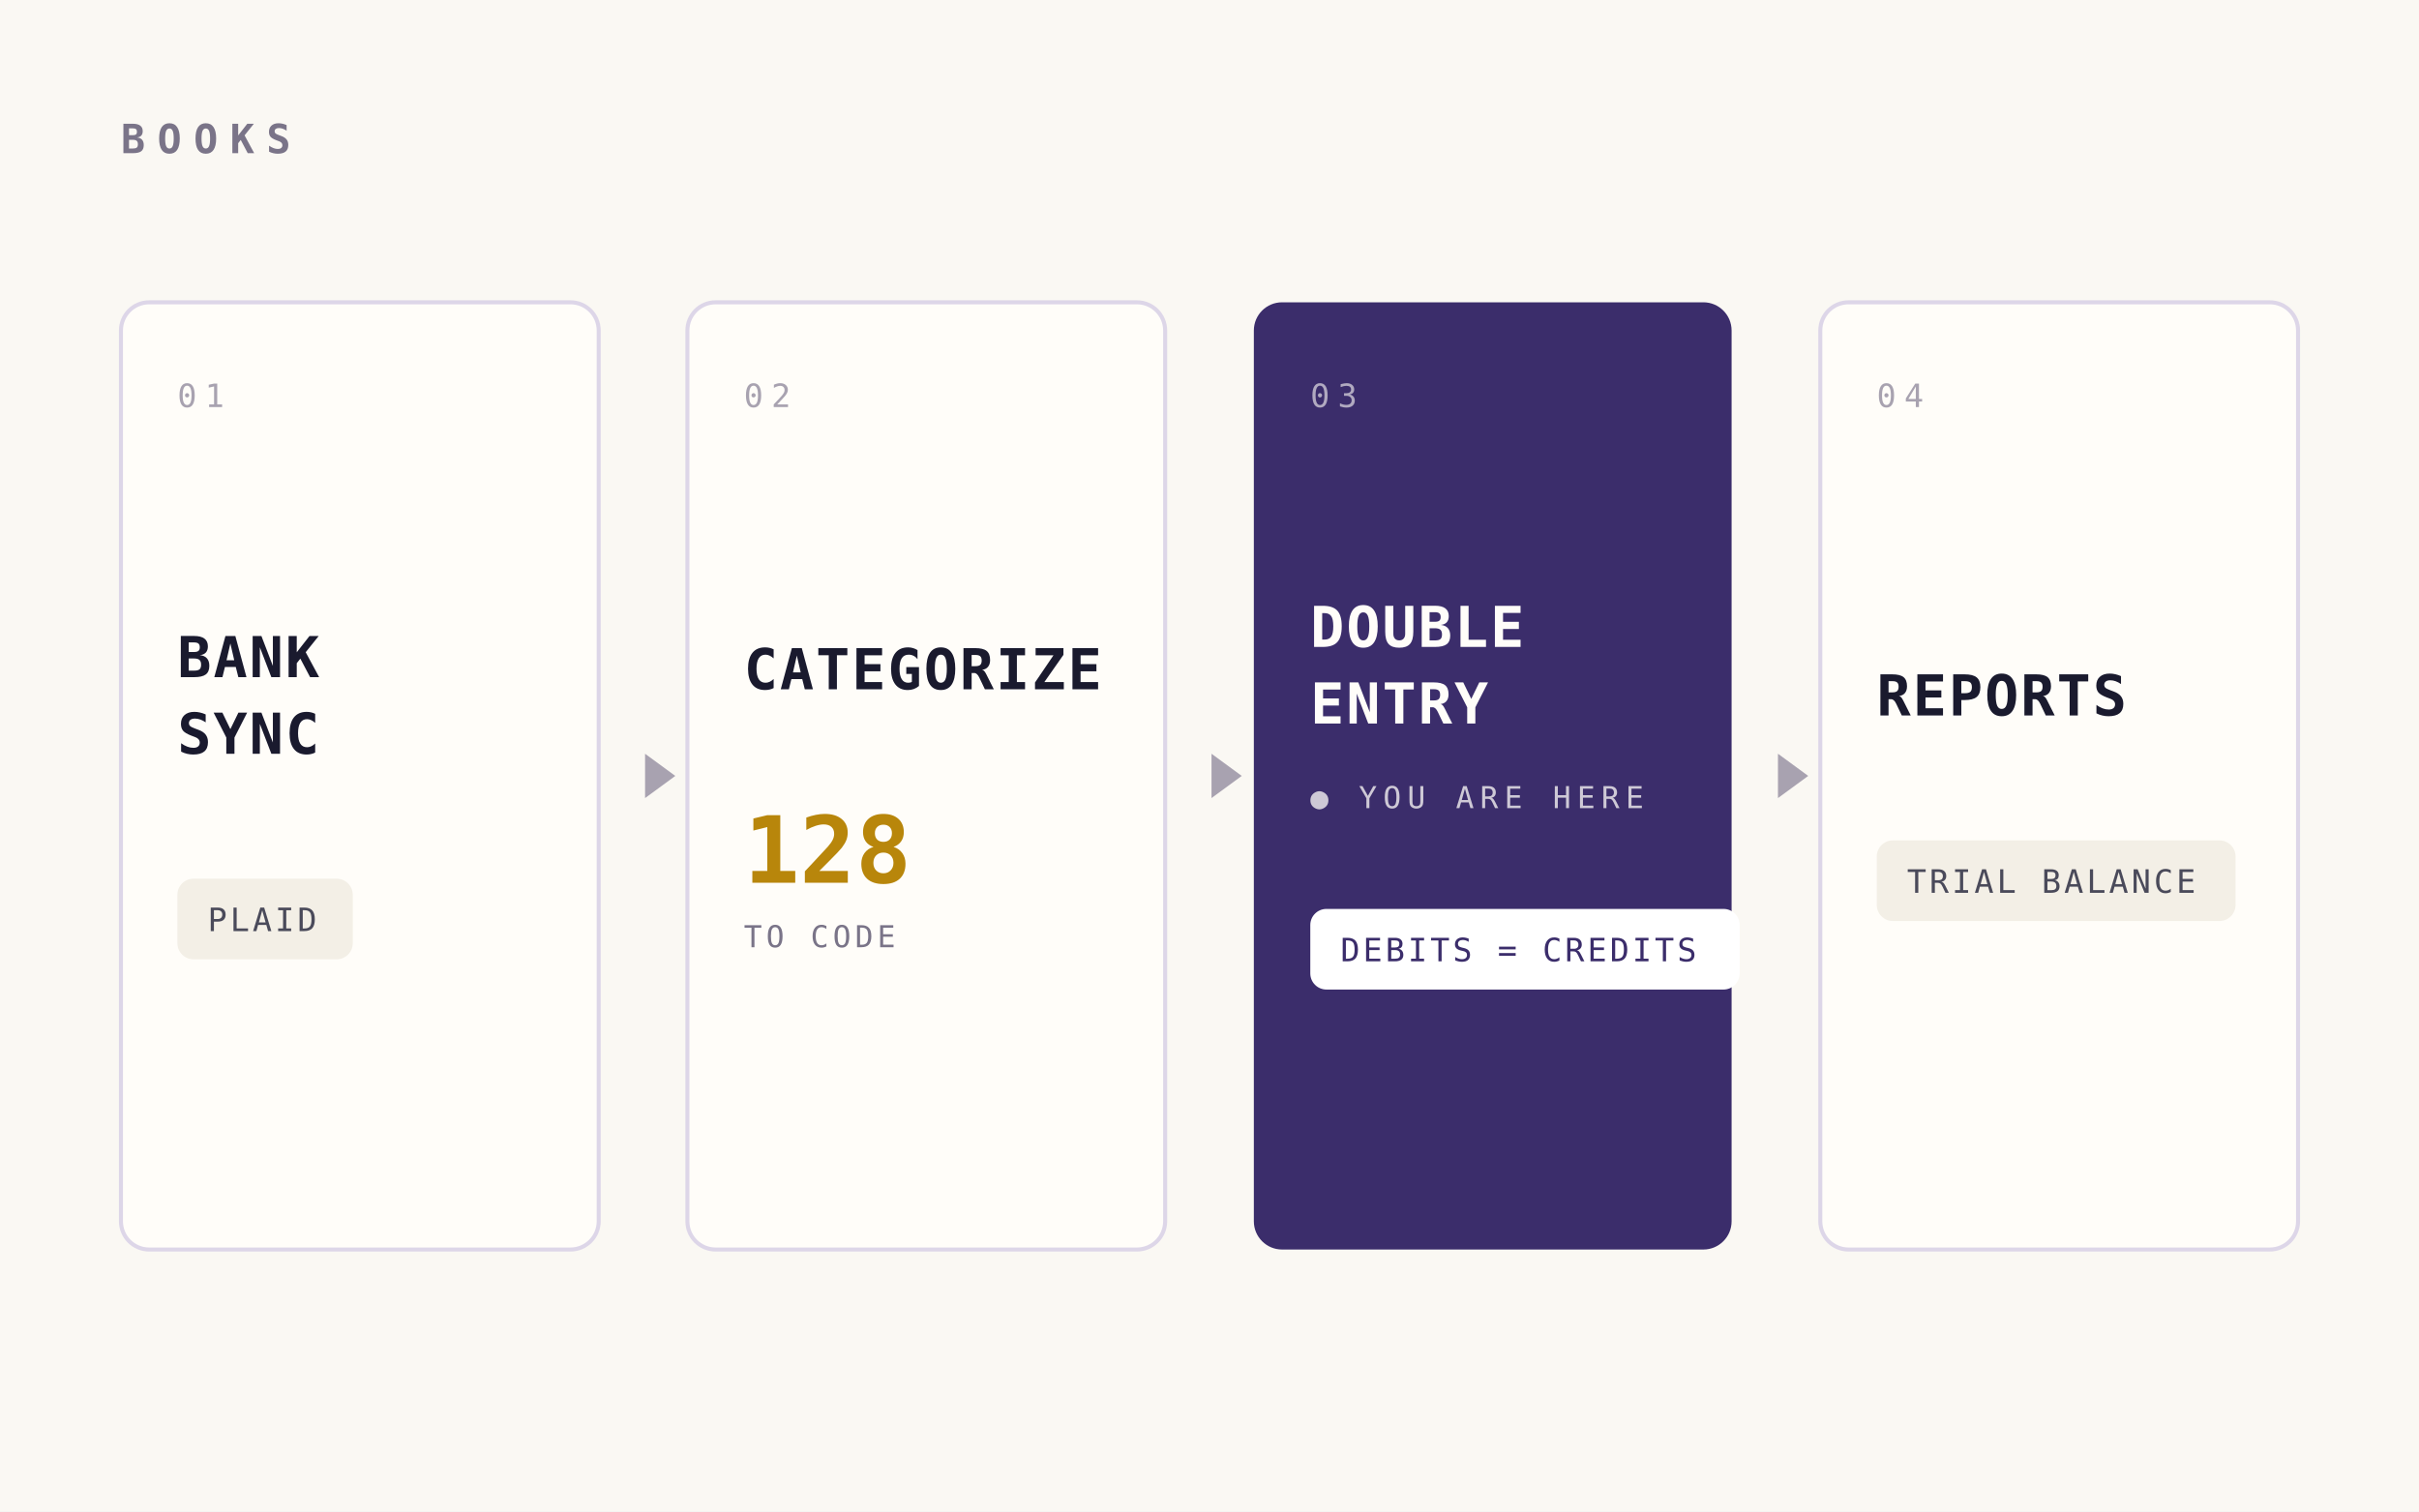
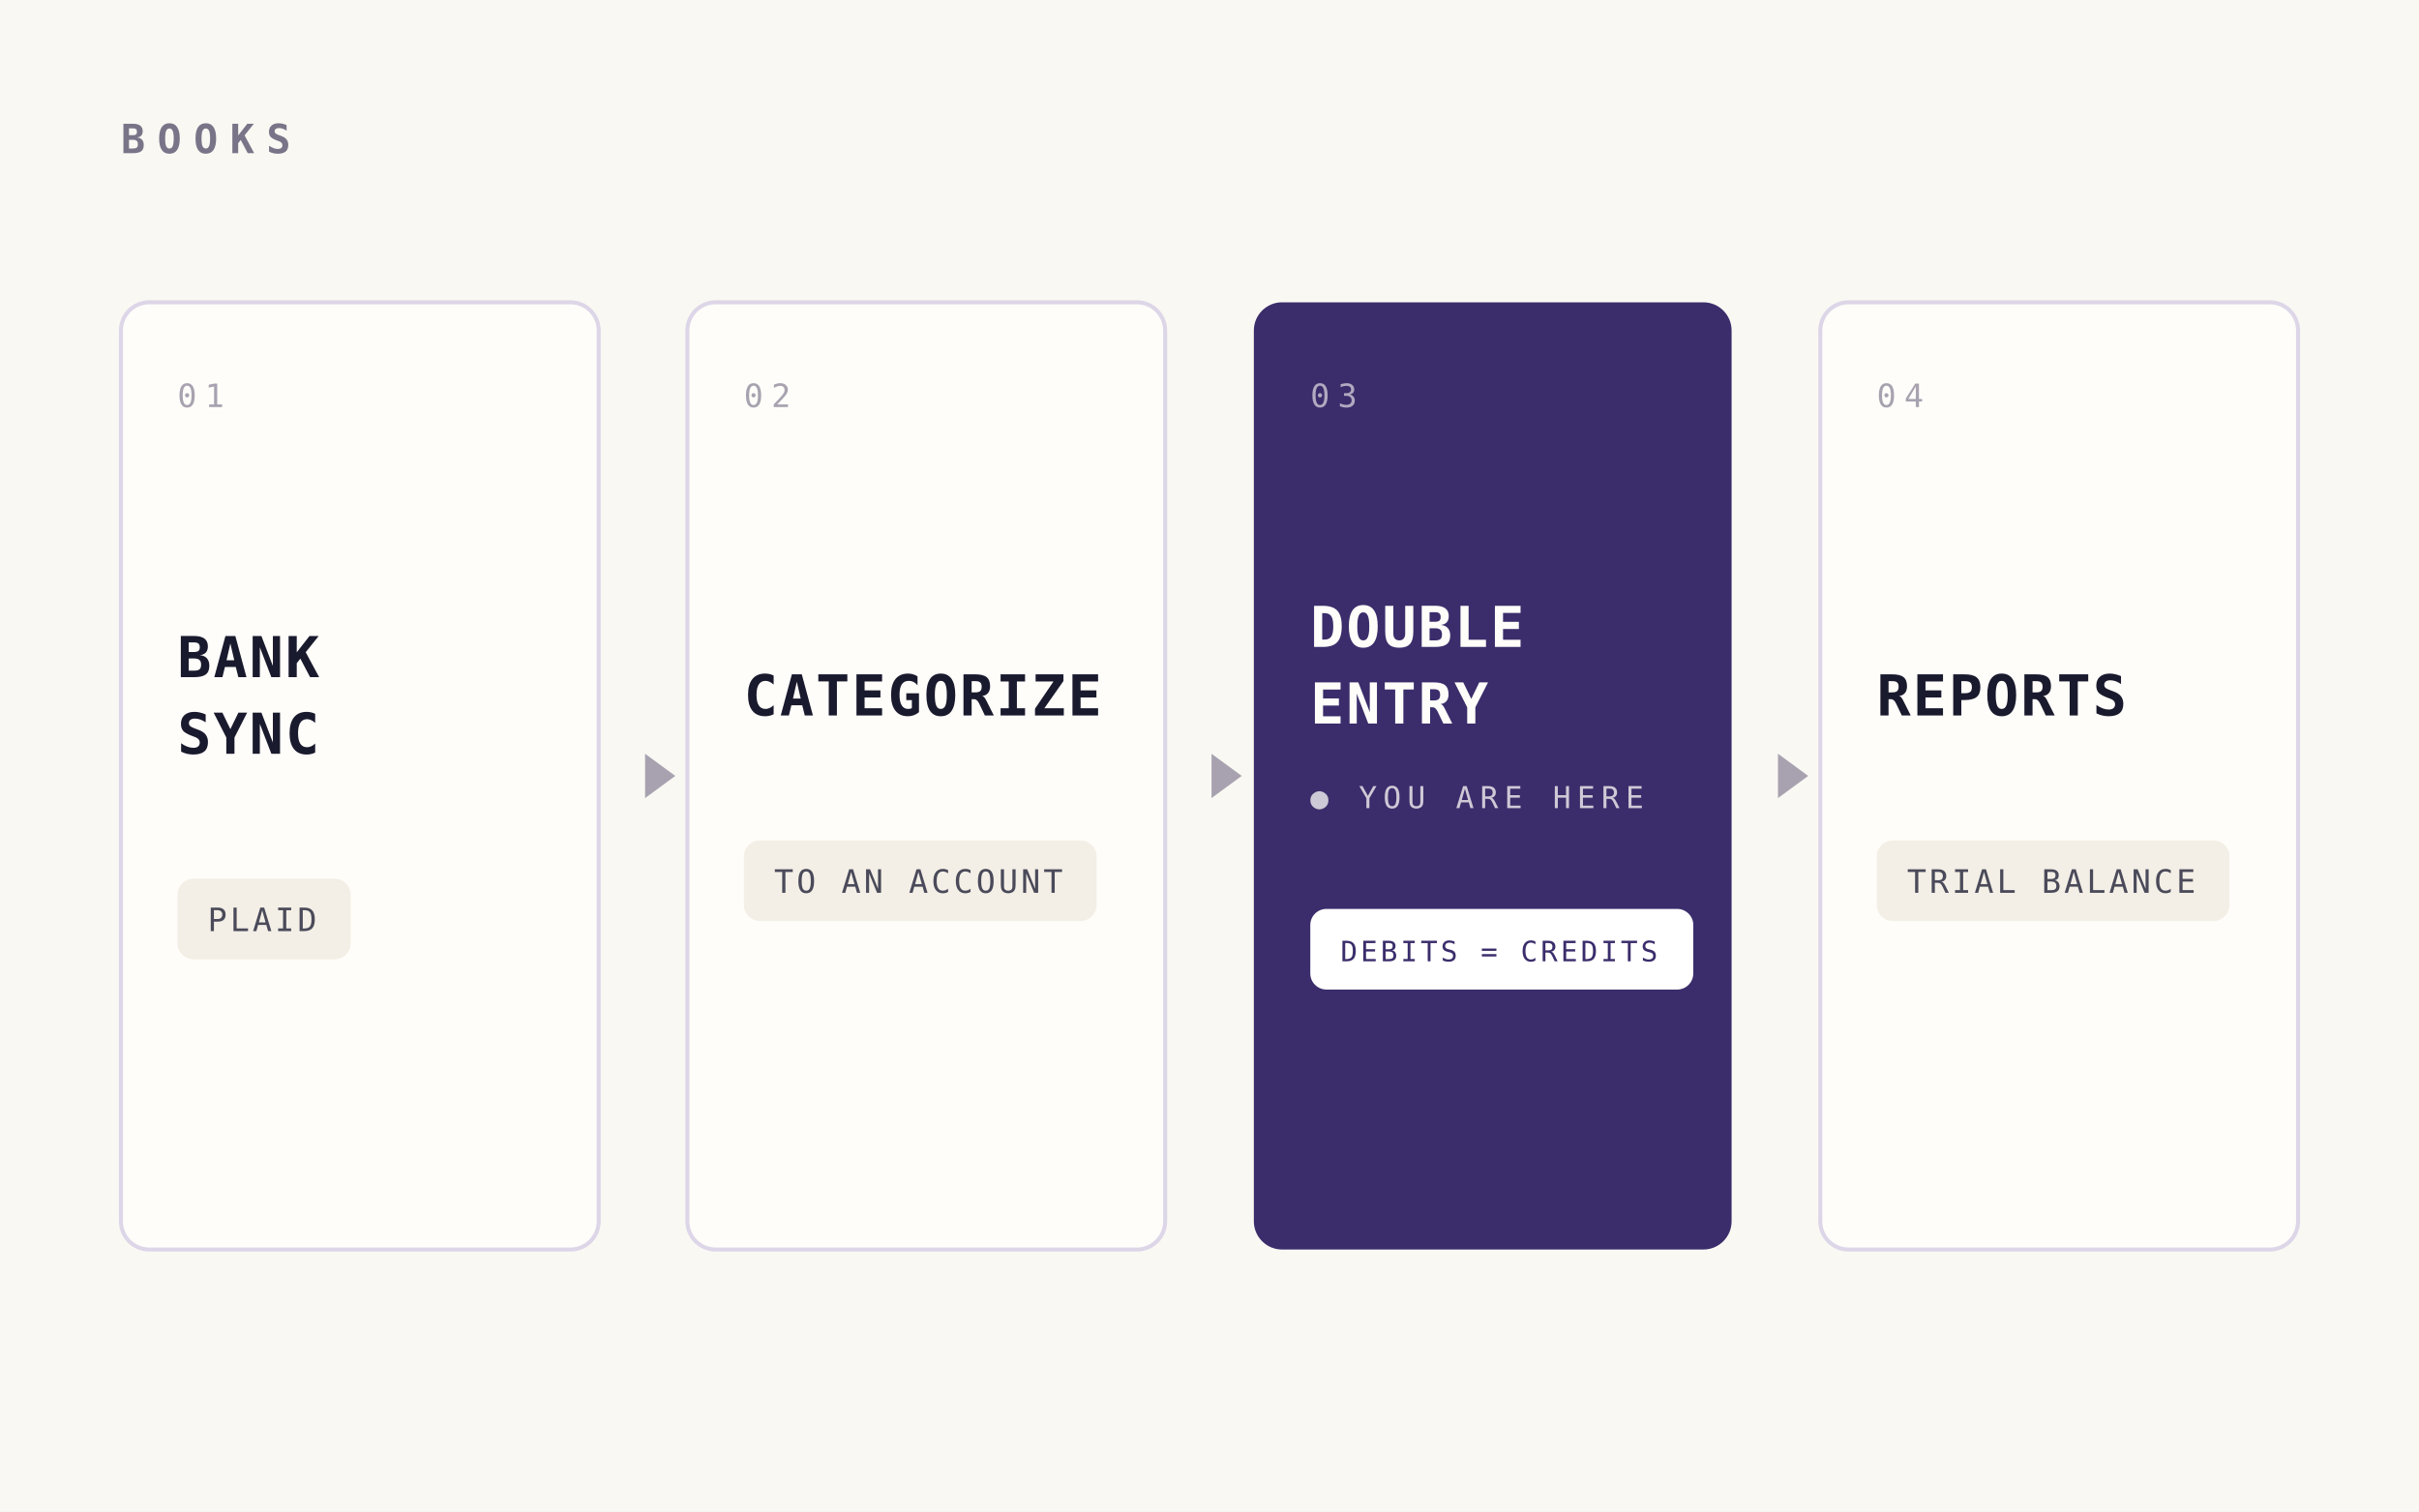
<svg xmlns="http://www.w3.org/2000/svg" viewBox="0 0 1200 750" font-family="ui-monospace, SFMono-Regular, Menlo, monospace">
  <rect width="1200" height="750" fill="#FAF8F3" />
  <text x="60" y="76" font-size="20" font-weight="600" letter-spacing="6" fill="#7a7488">BOOKS</text>
  <rect x="60" y="150" width="237" height="470" rx="14" fill="#FFFDF9" stroke="#DDD6E8" stroke-width="2" />
  <text x="88" y="202" font-size="16" letter-spacing="4" fill="#a8a2b0">01</text>
  <text x="88" y="336" font-size="28" font-weight="700" letter-spacing="1" fill="#1a1a2e">BANK</text>
  <text x="88" y="374" font-size="28" font-weight="700" letter-spacing="1" fill="#1a1a2e">SYNC</text>
-   <rect x="88" y="436" width="87" height="40" rx="8" fill="#F3EFE6" />
+   <rect x="88" y="436" width="86" height="40" rx="8" fill="#F3EFE6" />
  <text x="103" y="462" font-family="ui-monospace, SFMono-Regular, Menlo, monospace" font-size="16" letter-spacing="1.5" fill="#4a4a5a">PLAID</text>
  <path d="M 320 374 L 335 385 L 320 396 Z" fill="#a8a2b0" />
  <rect x="341" y="150" width="237" height="470" rx="14" fill="#FFFDF9" stroke="#DDD6E8" stroke-width="2" />
  <text x="369" y="202" font-size="16" letter-spacing="4" fill="#a8a2b0">02</text>
-   <text x="369" y="342" font-size="28" font-weight="700" letter-spacing="1" fill="#1a1a2e">CATEGORIZE</text>
-   <text x="369" y="438" font-size="46" font-weight="700" fill="#B8860B">128</text>
-   <text x="369" y="470" font-size="15" letter-spacing="2" fill="#7a7488">TO CODE</text>
+   <text x="369" y="355" font-size="28" font-weight="700" letter-spacing="1" fill="#1a1a2e">CATEGORIZE</text>
+   <rect x="369" y="417" width="175" height="40" rx="8" fill="#F3EFE6" />
+   <text x="384" y="443" font-family="ui-monospace, SFMono-Regular, Menlo, monospace" font-size="16" letter-spacing="1.5" fill="#4a4a5a">TO AN ACCOUNT</text>
  <path d="M 601 374 L 616 385 L 601 396 Z" fill="#a8a2b0" />
  <rect x="622" y="150" width="237" height="470" rx="14" fill="#3b2d6b" />
  <text x="650" y="202" font-size="16" letter-spacing="4" fill="#FFFDF9" opacity="0.6">03</text>
  <text x="650" y="321" font-size="28" font-weight="700" letter-spacing="1" fill="#FFFDF9">DOUBLE</text>
  <text x="650" y="359" font-size="28" font-weight="700" letter-spacing="1" fill="#FFFDF9">ENTRY</text>
  <text x="650" y="401" font-size="15" letter-spacing="3" fill="#FFFDF9" opacity="0.75">● YOU ARE HERE</text>
-   <rect x="650" y="451" width="213" height="40" rx="8" fill="#ffffff" />
-   <text x="665" y="477" font-family="ui-monospace, SFMono-Regular, Menlo, monospace" font-size="16" letter-spacing="1.5" fill="#3b2d6b">DEBITS = CREDITS</text>
+   <rect x="650" y="451" width="190" height="40" rx="8" fill="#ffffff" />
+   <text x="665" y="477" font-family="ui-monospace, SFMono-Regular, Menlo, monospace" font-size="14" letter-spacing="1.5" fill="#3b2d6b">DEBITS = CREDITS</text>
  <path d="M 882 374 L 897 385 L 882 396 Z" fill="#a8a2b0" />
  <rect x="903" y="150" width="237" height="470" rx="14" fill="#FFFDF9" stroke="#DDD6E8" stroke-width="2" />
  <text x="931" y="202" font-size="16" letter-spacing="4" fill="#a8a2b0">04</text>
  <text x="931" y="355" font-size="28" font-weight="700" letter-spacing="1" fill="#1a1a2e">REPORTS</text>
-   <rect x="931" y="417" width="178" height="40" rx="8" fill="#F3EFE6" />
+   <rect x="931" y="417" width="175" height="40" rx="8" fill="#F3EFE6" />
  <text x="946" y="443" font-family="ui-monospace, SFMono-Regular, Menlo, monospace" font-size="16" letter-spacing="1.5" fill="#4a4a5a">TRIAL BALANCE</text>
</svg>
